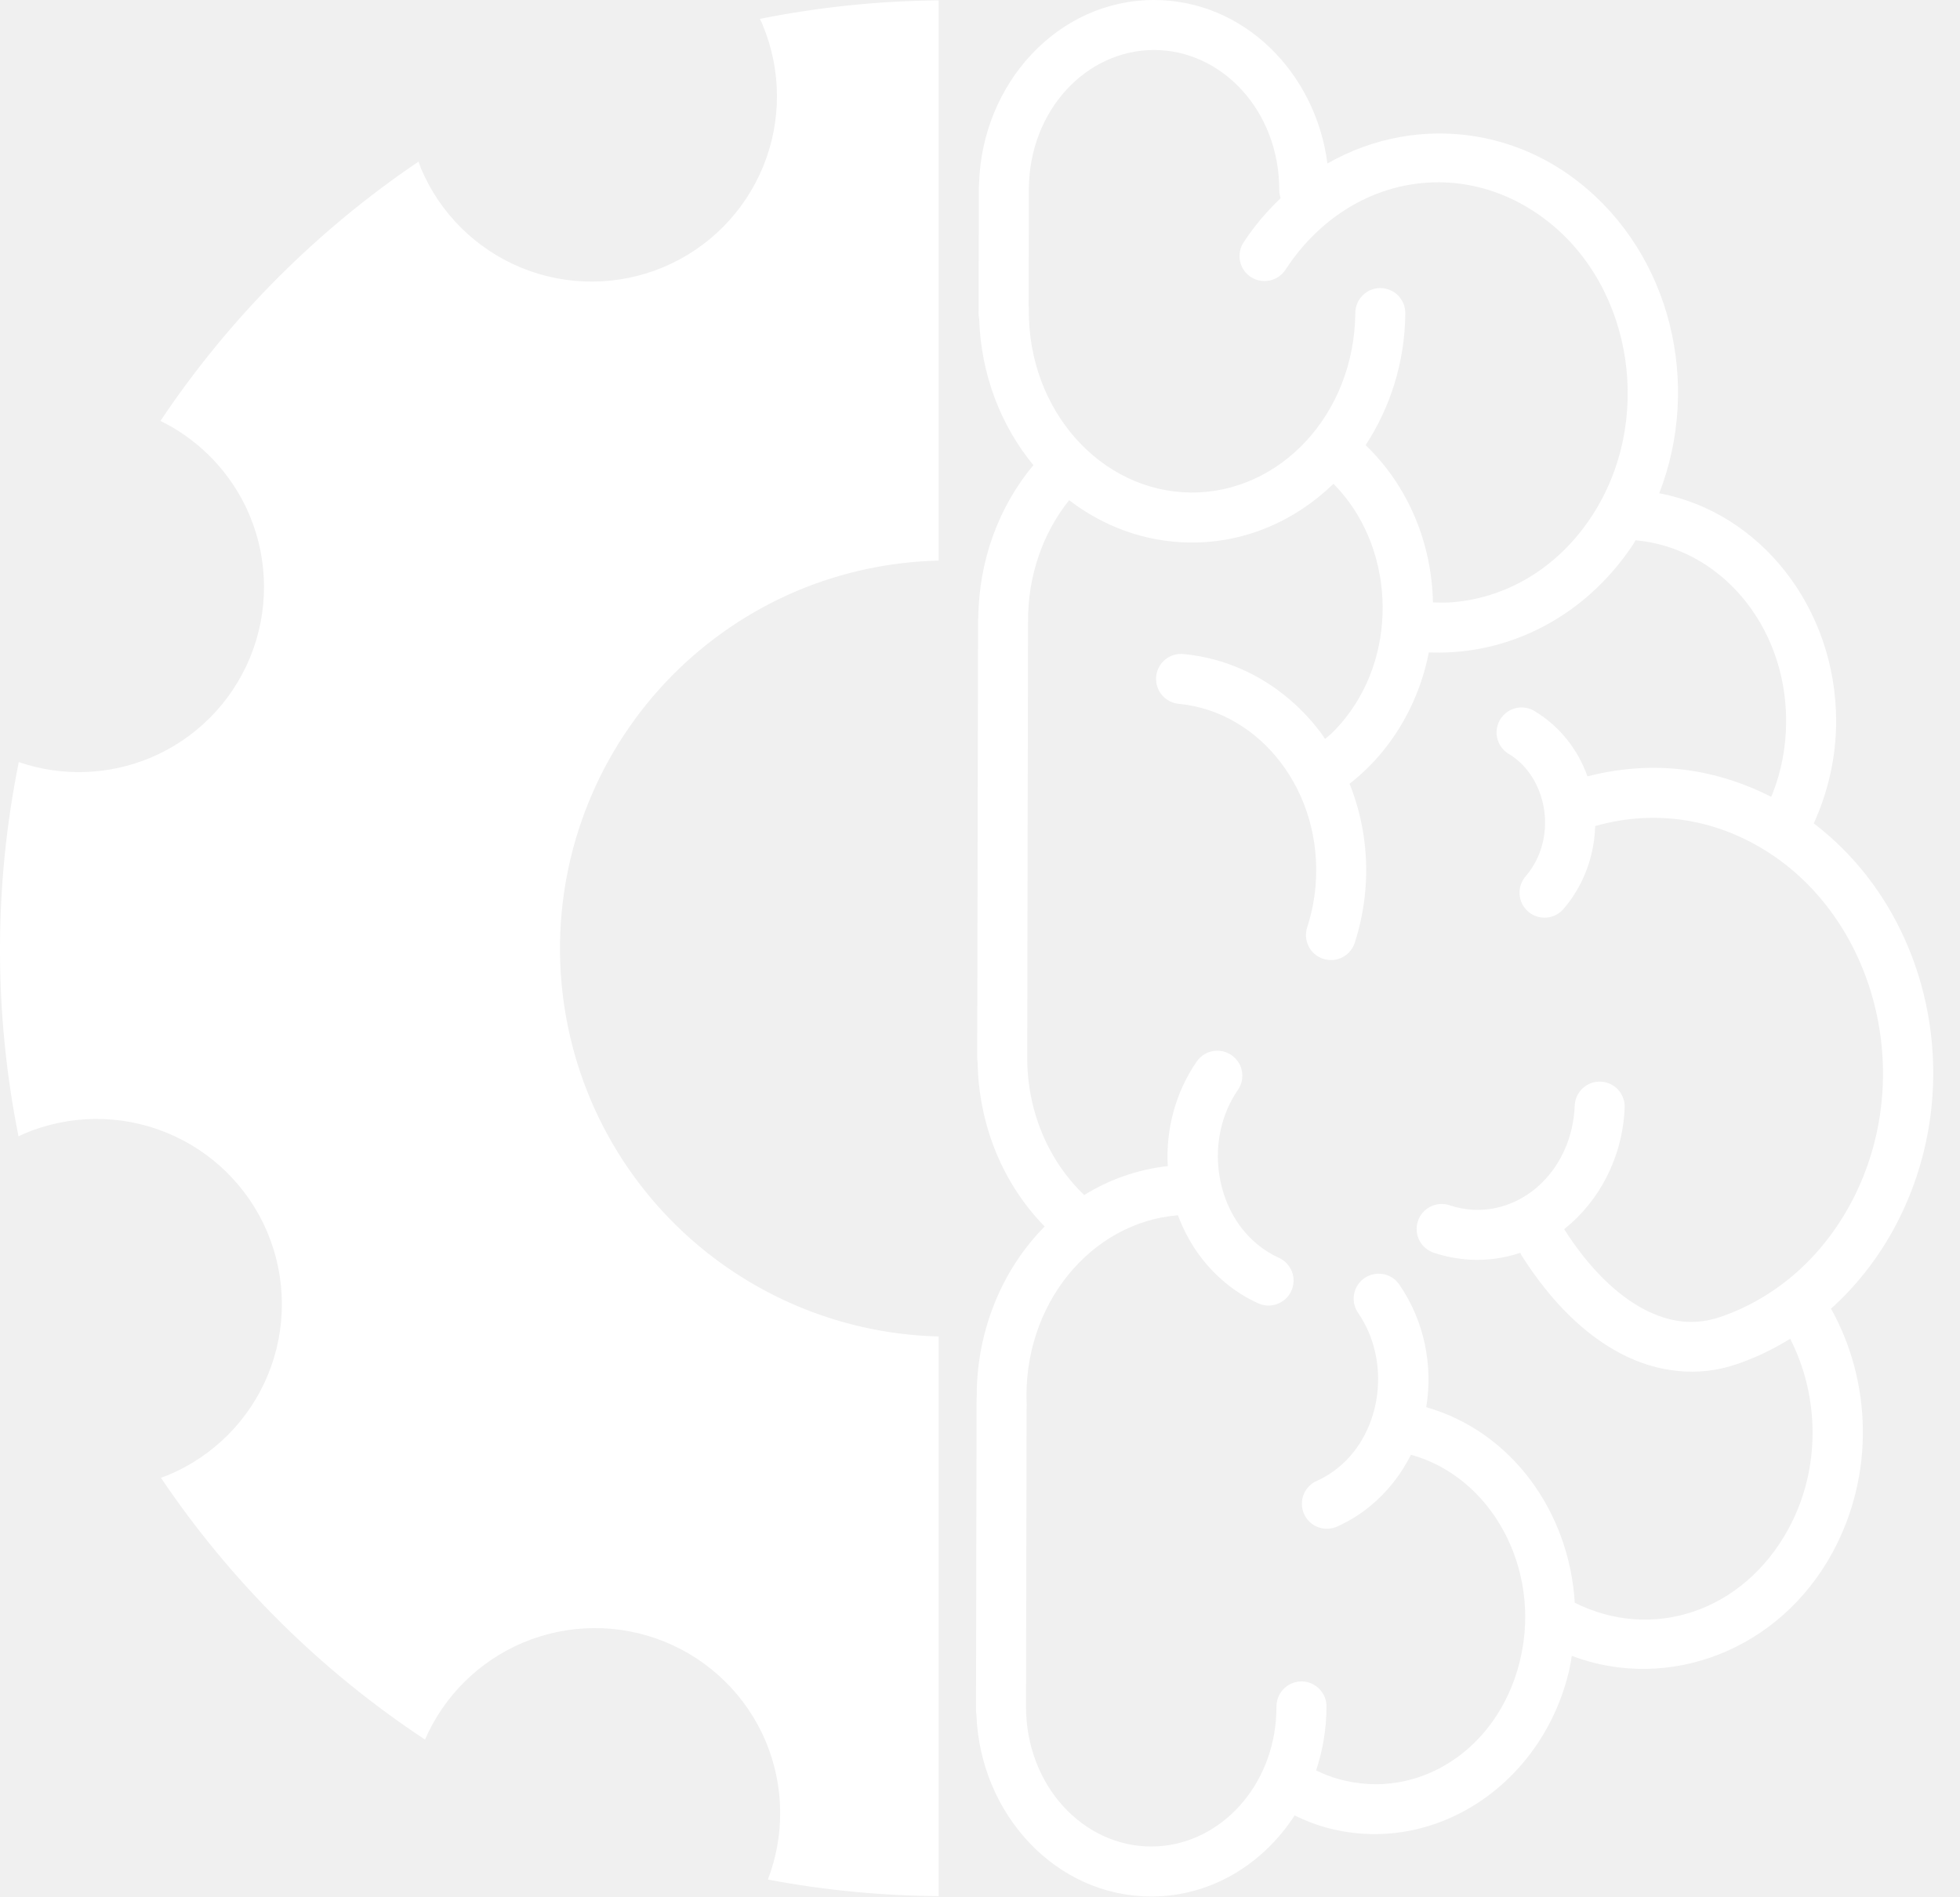
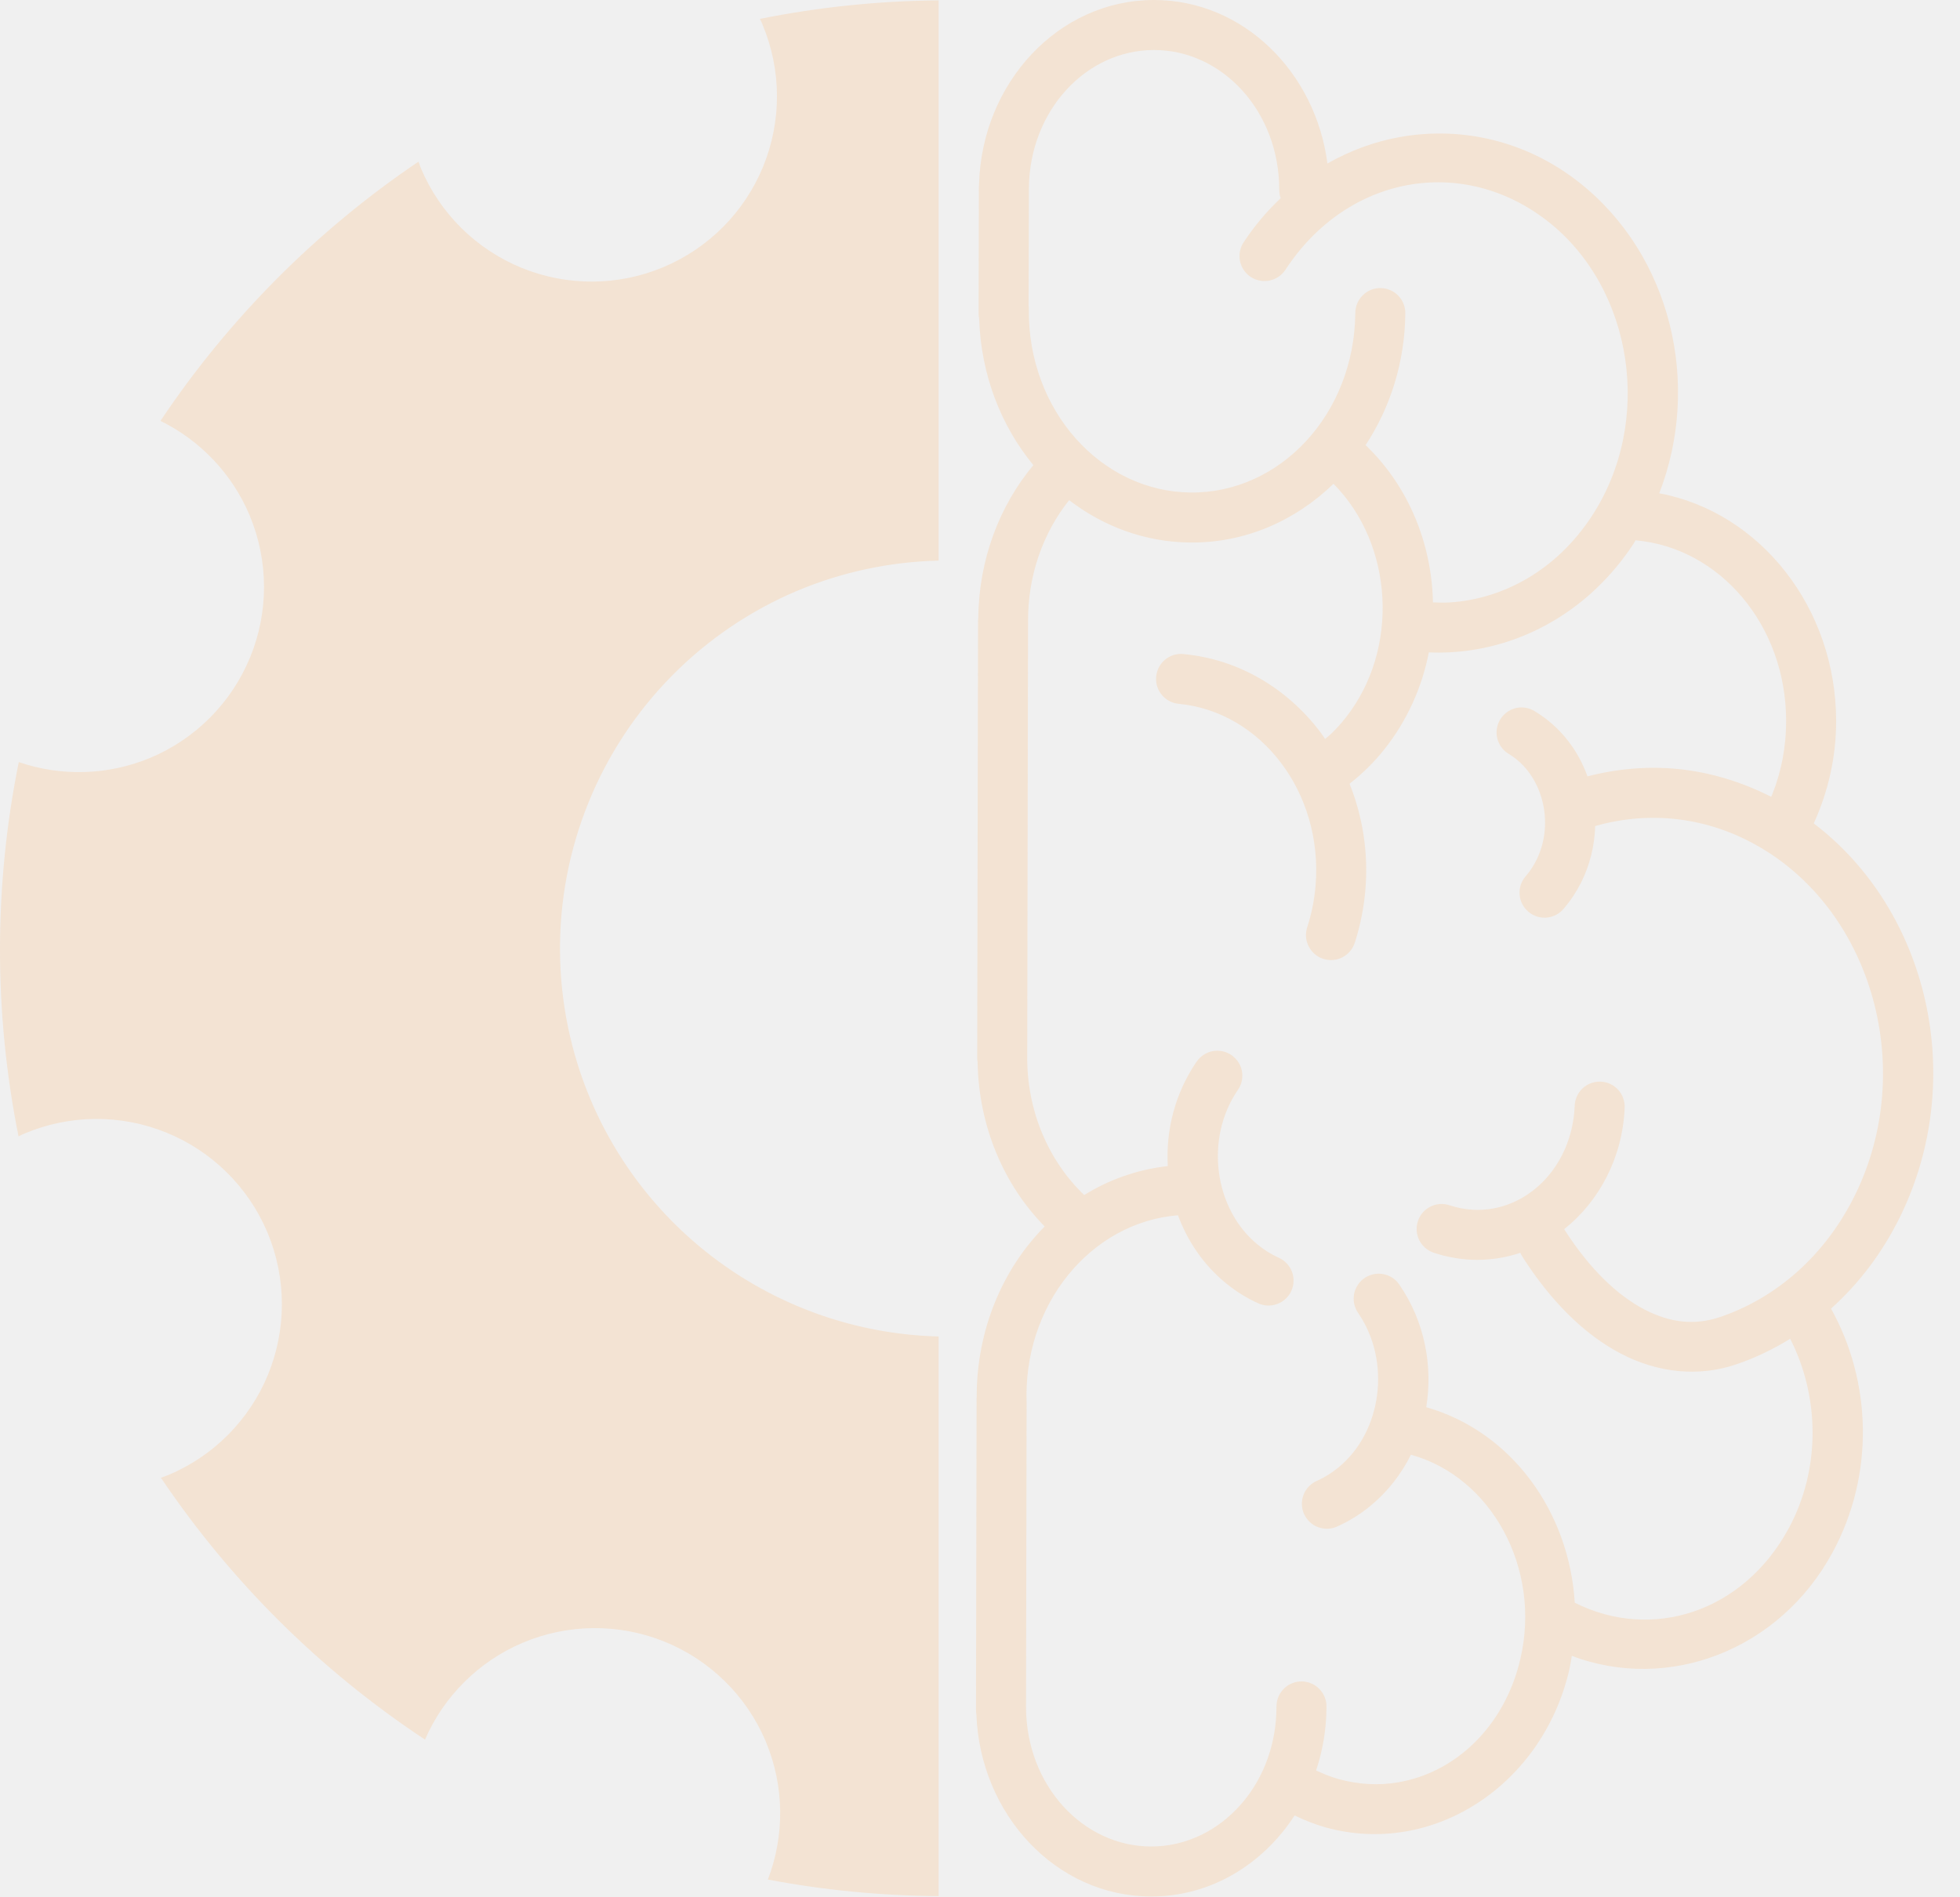
<svg xmlns="http://www.w3.org/2000/svg" width="31" height="30" viewBox="0 0 31 30" fill="none">
-   <path d="M18.252 0C16.735 0 15.531 1.316 15.485 2.909C15.483 2.925 15.482 2.942 15.482 2.959V2.975V2.976C15.482 2.985 15.481 2.993 15.481 3.001C15.481 3.015 15.481 3.028 15.482 3.041L15.478 4.959C15.478 4.988 15.481 5.016 15.487 5.044C15.487 5.045 15.487 5.045 15.487 5.046C15.515 5.927 15.832 6.736 16.344 7.358C15.807 8.002 15.483 8.848 15.473 9.771C15.47 9.79 15.469 9.809 15.469 9.828L15.456 16.675C15.456 16.676 15.456 16.677 15.456 16.678C15.456 16.678 15.456 16.679 15.456 16.68V16.732C15.456 16.755 15.458 16.778 15.462 16.8C15.462 16.801 15.462 16.802 15.462 16.802C15.48 17.82 15.877 18.744 16.523 19.401C15.855 20.076 15.448 21.039 15.448 22.085V22.086C15.447 22.099 15.446 22.111 15.446 22.124L15.437 26.994C15.437 26.996 15.437 26.997 15.437 26.999C15.437 26.999 15.437 27 15.437 27V27.05C15.437 27.074 15.439 27.098 15.443 27.121C15.502 28.7 16.701 30 18.209 30C19.154 30 19.977 29.488 20.476 28.718C20.631 28.793 20.792 28.858 20.962 28.906C22.668 29.38 24.399 28.233 24.82 26.415C24.837 26.341 24.848 26.267 24.86 26.194C26.387 26.77 28.142 26.11 28.984 24.558C29.654 23.323 29.601 21.85 28.96 20.701C29.4 20.306 29.776 19.814 30.058 19.236C31.116 17.064 30.506 14.41 28.687 13.025C28.91 12.535 29.041 11.988 29.041 11.407C29.041 9.618 27.842 8.102 26.243 7.803C26.912 6.081 26.435 4.035 24.976 2.885C24.13 2.219 23.105 1.995 22.141 2.168C21.742 2.239 21.355 2.382 20.995 2.586C20.808 1.143 19.666 0 18.252 0L18.252 0ZM14.846 0.006C13.896 0.014 12.949 0.112 12.018 0.299L12.02 0.3L12.02 0.301C12.032 0.326 12.044 0.351 12.056 0.376L12.063 0.396C12.362 1.113 12.364 1.919 12.069 2.637C11.774 3.355 11.207 3.927 10.49 4.227C9.774 4.527 8.968 4.53 8.25 4.237C7.531 3.943 6.958 3.376 6.657 2.661C6.644 2.626 6.631 2.592 6.619 2.557C5.006 3.647 3.62 5.039 2.538 6.658C3.168 6.967 3.666 7.492 3.942 8.137L3.95 8.157C4.249 8.874 4.251 9.68 3.956 10.398C3.661 11.116 3.093 11.688 2.377 11.988C1.715 12.264 0.975 12.288 0.297 12.055C-0.098 14.009 -0.099 16.021 0.293 17.976C0.323 17.96 0.355 17.946 0.386 17.932C1.101 17.629 1.907 17.623 2.626 17.914C3.346 18.205 3.921 18.77 4.225 19.484L4.233 19.504C4.532 20.221 4.533 21.027 4.239 21.745C3.944 22.463 3.376 23.034 2.66 23.334C2.622 23.349 2.584 23.363 2.545 23.376C3.651 25.018 5.07 26.427 6.722 27.518C7.022 26.828 7.575 26.28 8.268 25.986C8.983 25.684 9.789 25.677 10.509 25.968C11.229 26.26 11.804 26.824 12.108 27.539L12.116 27.559C12.404 28.253 12.414 29.031 12.145 29.732C13.036 29.901 13.94 29.988 14.846 29.994V21.141C13.665 21.112 12.517 20.742 11.54 20.077C10.563 19.412 9.799 18.479 9.339 17.39C8.707 15.89 8.696 14.2 9.309 12.692C9.922 11.184 11.108 9.98 12.608 9.346C13.317 9.048 14.077 8.886 14.846 8.868V0.005L14.846 0.006ZM18.252 0.791C19.33 0.791 20.233 1.757 20.233 3.001C20.233 3.047 20.24 3.092 20.255 3.135C20.041 3.339 19.843 3.568 19.672 3.83C19.642 3.873 19.622 3.922 19.612 3.974C19.602 4.025 19.602 4.078 19.612 4.129C19.623 4.18 19.643 4.229 19.672 4.272C19.702 4.316 19.74 4.353 19.783 4.382C19.827 4.41 19.876 4.43 19.928 4.439C19.979 4.449 20.032 4.448 20.083 4.437C20.134 4.426 20.183 4.405 20.226 4.375C20.269 4.345 20.305 4.307 20.334 4.263C21.312 2.769 23.139 2.445 24.487 3.506C25.834 4.568 26.155 6.671 25.176 8.165C24.62 9.014 23.785 9.476 22.924 9.53C22.838 9.535 22.751 9.532 22.664 9.529C22.645 8.61 22.287 7.703 21.599 7.041C21.987 6.45 22.22 5.732 22.227 4.959C22.228 4.907 22.218 4.855 22.199 4.807C22.18 4.758 22.151 4.714 22.115 4.676C22.079 4.639 22.035 4.609 21.987 4.589C21.939 4.568 21.888 4.557 21.835 4.557C21.783 4.556 21.732 4.566 21.683 4.585C21.635 4.605 21.591 4.634 21.554 4.671C21.517 4.707 21.487 4.751 21.467 4.799C21.447 4.847 21.436 4.899 21.436 4.951C21.421 6.56 20.238 7.807 18.828 7.791C17.418 7.775 16.257 6.5 16.272 4.891C16.272 4.878 16.272 4.865 16.271 4.852C16.27 4.849 16.27 4.846 16.269 4.844L16.273 3.169L16.273 2.975C16.286 1.743 17.182 0.791 18.252 0.791ZM21.091 7.653C22.044 8.614 22.138 10.276 21.279 11.359C21.211 11.445 21.139 11.525 21.064 11.598C21.03 11.631 20.993 11.659 20.958 11.689C20.93 11.65 20.905 11.609 20.876 11.571C20.359 10.896 19.604 10.432 18.725 10.347C18.712 10.345 18.699 10.344 18.686 10.344C18.583 10.342 18.484 10.381 18.409 10.451C18.334 10.521 18.29 10.618 18.285 10.721C18.28 10.823 18.315 10.924 18.383 11.001C18.451 11.078 18.546 11.126 18.648 11.134C19.94 11.26 20.927 12.527 20.808 14.004C20.789 14.235 20.744 14.455 20.677 14.662C20.66 14.712 20.653 14.765 20.656 14.817C20.66 14.87 20.674 14.921 20.697 14.968C20.721 15.015 20.753 15.057 20.793 15.091C20.833 15.126 20.879 15.152 20.93 15.168C20.98 15.184 21.032 15.19 21.085 15.186C21.137 15.181 21.188 15.166 21.235 15.142C21.281 15.117 21.323 15.084 21.356 15.043C21.39 15.002 21.415 14.956 21.43 14.905C21.515 14.64 21.572 14.359 21.596 14.067C21.644 13.479 21.55 12.908 21.345 12.398C21.545 12.241 21.732 12.06 21.898 11.85C22.259 11.395 22.492 10.867 22.599 10.32C23.521 10.36 24.441 10.034 25.165 9.385C25.228 9.328 25.289 9.27 25.348 9.209C25.527 9.027 25.691 8.823 25.838 8.599C25.849 8.582 25.858 8.564 25.868 8.547C27.187 8.661 28.25 9.875 28.25 11.406C28.25 11.82 28.172 12.211 28.031 12.565C28.026 12.578 28.018 12.591 28.013 12.604C27.538 12.363 27.041 12.215 26.541 12.165C26.057 12.117 25.573 12.161 25.108 12.281C24.958 11.861 24.674 11.491 24.273 11.25C24.206 11.208 24.127 11.188 24.047 11.191C23.962 11.195 23.88 11.227 23.815 11.281C23.749 11.335 23.702 11.409 23.682 11.492C23.661 11.575 23.668 11.662 23.702 11.741C23.735 11.819 23.793 11.885 23.866 11.928C24.388 12.241 24.6 13.005 24.3 13.606C24.253 13.7 24.198 13.783 24.136 13.855C24.1 13.895 24.073 13.941 24.055 13.99C24.038 14.04 24.031 14.093 24.034 14.146C24.038 14.199 24.051 14.251 24.075 14.298C24.099 14.345 24.132 14.387 24.172 14.422C24.212 14.456 24.259 14.482 24.309 14.498C24.36 14.514 24.413 14.52 24.466 14.515C24.518 14.51 24.569 14.494 24.616 14.469C24.663 14.444 24.704 14.41 24.737 14.369C24.841 14.247 24.932 14.11 25.008 13.959C25.15 13.675 25.221 13.37 25.23 13.067C26.079 12.825 27.001 12.912 27.841 13.405C29.617 14.445 30.31 16.911 29.347 18.889C28.869 19.869 28.087 20.533 27.21 20.832C26.815 20.967 26.424 20.931 26.003 20.711C25.582 20.491 25.142 20.074 24.745 19.453C24.743 19.45 24.741 19.447 24.739 19.444C25.293 19.005 25.663 18.311 25.696 17.527C25.699 17.474 25.691 17.421 25.673 17.372C25.655 17.322 25.628 17.276 25.592 17.237C25.556 17.198 25.513 17.167 25.465 17.145C25.416 17.123 25.364 17.111 25.312 17.11C25.207 17.107 25.105 17.146 25.029 17.218C24.953 17.29 24.909 17.39 24.906 17.494C24.865 18.469 24.134 19.178 23.302 19.137C23.171 19.13 23.047 19.106 22.928 19.066C22.878 19.049 22.826 19.043 22.774 19.046C22.723 19.05 22.672 19.063 22.625 19.087C22.579 19.11 22.537 19.142 22.503 19.181C22.469 19.22 22.443 19.265 22.427 19.315C22.41 19.364 22.403 19.416 22.407 19.468C22.41 19.52 22.424 19.57 22.447 19.617C22.47 19.663 22.502 19.705 22.541 19.739C22.581 19.773 22.626 19.799 22.675 19.816C22.861 19.878 23.058 19.916 23.262 19.927C23.536 19.94 23.799 19.9 24.046 19.818C24.055 19.84 24.066 19.86 24.079 19.88C24.531 20.587 25.056 21.109 25.637 21.413C26.217 21.716 26.864 21.787 27.465 21.581C27.76 21.481 28.044 21.344 28.314 21.178C28.775 22.078 28.806 23.227 28.289 24.18C27.571 25.503 26.127 25.966 24.907 25.353C24.821 23.926 23.918 22.649 22.558 22.26C22.665 21.604 22.532 20.904 22.135 20.325C22.099 20.269 22.049 20.224 21.99 20.193C21.931 20.162 21.865 20.147 21.799 20.148C21.743 20.149 21.688 20.162 21.637 20.186C21.586 20.209 21.541 20.244 21.504 20.287C21.468 20.33 21.441 20.38 21.425 20.434C21.41 20.488 21.406 20.544 21.414 20.6C21.416 20.613 21.418 20.626 21.422 20.639C21.433 20.686 21.454 20.731 21.482 20.771C22.006 21.536 21.858 22.647 21.172 23.211C21.065 23.299 20.953 23.369 20.838 23.421C20.788 23.441 20.743 23.471 20.706 23.509C20.668 23.546 20.639 23.591 20.619 23.641C20.599 23.69 20.59 23.743 20.591 23.797C20.592 23.85 20.604 23.902 20.626 23.951C20.648 23.999 20.68 24.043 20.719 24.079C20.758 24.115 20.804 24.143 20.854 24.16C20.905 24.178 20.958 24.186 21.011 24.182C21.064 24.179 21.116 24.165 21.164 24.141C21.343 24.059 21.516 23.953 21.675 23.821C21.95 23.595 22.163 23.317 22.316 23.012C22.318 23.013 22.321 23.014 22.323 23.014C23.583 23.365 24.38 24.801 24.048 26.236C23.8 27.312 23.016 28.044 22.108 28.195C22.032 28.207 21.956 28.216 21.879 28.221C21.724 28.229 21.567 28.221 21.41 28.195C21.331 28.182 21.253 28.165 21.174 28.143C21.049 28.109 20.931 28.06 20.816 28.006C20.921 27.689 20.98 27.351 20.98 26.998C20.982 26.895 20.942 26.795 20.871 26.721C20.8 26.646 20.702 26.602 20.599 26.598C20.495 26.595 20.395 26.631 20.319 26.701C20.242 26.771 20.196 26.867 20.19 26.971C20.189 26.98 20.189 26.989 20.189 26.998C20.189 28.165 19.395 29.087 18.408 29.198C18.342 29.205 18.276 29.209 18.208 29.209C17.131 29.209 16.229 28.244 16.228 27C16.228 27 16.228 26.999 16.228 26.998L16.237 22.269C16.238 22.253 16.238 22.237 16.238 22.221C16.169 20.639 17.254 19.334 18.631 19.224C18.782 19.632 19.033 20.005 19.384 20.294C19.544 20.426 19.716 20.533 19.895 20.614C19.943 20.637 19.994 20.65 20.046 20.652C20.099 20.654 20.151 20.646 20.2 20.628C20.25 20.61 20.295 20.582 20.333 20.546C20.372 20.511 20.403 20.468 20.424 20.42C20.446 20.372 20.458 20.32 20.459 20.268C20.461 20.216 20.452 20.163 20.433 20.114C20.414 20.066 20.386 20.021 20.349 19.983C20.313 19.945 20.27 19.915 20.221 19.894C20.106 19.842 19.994 19.772 19.887 19.684C19.201 19.12 19.053 18.009 19.577 17.244C19.619 17.185 19.644 17.114 19.648 17.042C19.653 16.969 19.638 16.896 19.604 16.831C19.569 16.767 19.518 16.713 19.455 16.676C19.392 16.639 19.32 16.62 19.247 16.621C19.183 16.622 19.12 16.638 19.064 16.669C19.008 16.7 18.96 16.744 18.924 16.797C18.585 17.293 18.438 17.877 18.47 18.446C17.989 18.5 17.543 18.659 17.148 18.904C16.593 18.373 16.235 17.58 16.247 16.688L16.253 13.304L16.26 9.875C16.26 9.865 16.261 9.854 16.26 9.844C16.253 9.099 16.502 8.422 16.91 7.912C17.448 8.325 18.104 8.574 18.818 8.582C19.695 8.592 20.489 8.236 21.091 7.653L21.091 7.653Z" fill="#fff" />
+   <path d="M18.252 0C16.735 0 15.531 1.316 15.485 2.909C15.483 2.925 15.482 2.942 15.482 2.959V2.975V2.976C15.482 2.985 15.481 2.993 15.481 3.001C15.481 3.015 15.481 3.028 15.482 3.041L15.478 4.959C15.478 4.988 15.481 5.016 15.487 5.044C15.487 5.045 15.487 5.045 15.487 5.046C15.515 5.927 15.832 6.736 16.344 7.358C15.807 8.002 15.483 8.848 15.473 9.771C15.47 9.79 15.469 9.809 15.469 9.828L15.456 16.675C15.456 16.676 15.456 16.677 15.456 16.678C15.456 16.678 15.456 16.679 15.456 16.68V16.732C15.456 16.755 15.458 16.778 15.462 16.8C15.462 16.801 15.462 16.802 15.462 16.802C15.48 17.82 15.877 18.744 16.523 19.401C15.855 20.076 15.448 21.039 15.448 22.085V22.086C15.447 22.099 15.446 22.111 15.446 22.124L15.437 26.994C15.437 26.996 15.437 26.997 15.437 26.999C15.437 26.999 15.437 27 15.437 27V27.05C15.437 27.074 15.439 27.098 15.443 27.121C15.502 28.7 16.701 30 18.209 30C19.154 30 19.977 29.488 20.476 28.718C20.631 28.793 20.792 28.858 20.962 28.906C22.668 29.38 24.399 28.233 24.82 26.415C24.837 26.341 24.848 26.267 24.86 26.194C26.387 26.77 28.142 26.11 28.984 24.558C29.654 23.323 29.601 21.85 28.96 20.701C29.4 20.306 29.776 19.814 30.058 19.236C31.116 17.064 30.506 14.41 28.687 13.025C28.91 12.535 29.041 11.988 29.041 11.407C29.041 9.618 27.842 8.102 26.243 7.803C26.912 6.081 26.435 4.035 24.976 2.885C24.13 2.219 23.105 1.995 22.141 2.168C21.742 2.239 21.355 2.382 20.995 2.586C20.808 1.143 19.666 0 18.252 0L18.252 0ZM14.846 0.006C13.896 0.014 12.949 0.112 12.018 0.299L12.02 0.3L12.02 0.301C12.032 0.326 12.044 0.351 12.056 0.376L12.063 0.396C12.362 1.113 12.364 1.919 12.069 2.637C11.774 3.355 11.207 3.927 10.49 4.227C9.774 4.527 8.968 4.53 8.25 4.237C7.531 3.943 6.958 3.376 6.657 2.661C6.644 2.626 6.631 2.592 6.619 2.557C5.006 3.647 3.62 5.039 2.538 6.658C3.168 6.967 3.666 7.492 3.942 8.137L3.95 8.157C4.249 8.874 4.251 9.68 3.956 10.398C3.661 11.116 3.093 11.688 2.377 11.988C1.715 12.264 0.975 12.288 0.297 12.055C-0.098 14.009 -0.099 16.021 0.293 17.976C0.323 17.96 0.355 17.946 0.386 17.932C1.101 17.629 1.907 17.623 2.626 17.914C3.346 18.205 3.921 18.77 4.225 19.484L4.233 19.504C4.532 20.221 4.533 21.027 4.239 21.745C3.944 22.463 3.376 23.034 2.66 23.334C2.622 23.349 2.584 23.363 2.545 23.376C3.651 25.018 5.07 26.427 6.722 27.518C7.022 26.828 7.575 26.28 8.268 25.986C8.983 25.684 9.789 25.677 10.509 25.968C11.229 26.26 11.804 26.824 12.108 27.539L12.116 27.559C12.404 28.253 12.414 29.031 12.145 29.732C13.036 29.901 13.94 29.988 14.846 29.994V21.141C13.665 21.112 12.517 20.742 11.54 20.077C10.563 19.412 9.799 18.479 9.339 17.39C8.707 15.89 8.696 14.2 9.309 12.692C9.922 11.184 11.108 9.98 12.608 9.346C13.317 9.048 14.077 8.886 14.846 8.868V0.005L14.846 0.006ZM18.252 0.791C19.33 0.791 20.233 1.757 20.233 3.001C20.233 3.047 20.24 3.092 20.255 3.135C20.041 3.339 19.843 3.568 19.672 3.83C19.642 3.873 19.622 3.922 19.612 3.974C19.602 4.025 19.602 4.078 19.612 4.129C19.623 4.18 19.643 4.229 19.672 4.272C19.702 4.316 19.74 4.353 19.783 4.382C19.827 4.41 19.876 4.43 19.928 4.439C19.979 4.449 20.032 4.448 20.083 4.437C20.134 4.426 20.183 4.405 20.226 4.375C20.269 4.345 20.305 4.307 20.334 4.263C21.312 2.769 23.139 2.445 24.487 3.506C25.834 4.568 26.155 6.671 25.176 8.165C24.62 9.014 23.785 9.476 22.924 9.53C22.838 9.535 22.751 9.532 22.664 9.529C22.645 8.61 22.287 7.703 21.599 7.041C21.987 6.45 22.22 5.732 22.227 4.959C22.228 4.907 22.218 4.855 22.199 4.807C22.18 4.758 22.151 4.714 22.115 4.676C22.079 4.639 22.035 4.609 21.987 4.589C21.939 4.568 21.888 4.557 21.835 4.557C21.783 4.556 21.732 4.566 21.683 4.585C21.635 4.605 21.591 4.634 21.554 4.671C21.517 4.707 21.487 4.751 21.467 4.799C21.447 4.847 21.436 4.899 21.436 4.951C21.421 6.56 20.238 7.807 18.828 7.791C17.418 7.775 16.257 6.5 16.272 4.891C16.272 4.878 16.272 4.865 16.271 4.852C16.27 4.849 16.27 4.846 16.269 4.844L16.273 3.169L16.273 2.975C16.286 1.743 17.182 0.791 18.252 0.791ZM21.091 7.653C22.044 8.614 22.138 10.276 21.279 11.359C21.211 11.445 21.139 11.525 21.064 11.598C21.03 11.631 20.993 11.659 20.958 11.689C20.93 11.65 20.905 11.609 20.876 11.571C20.359 10.896 19.604 10.432 18.725 10.347C18.712 10.345 18.699 10.344 18.686 10.344C18.583 10.342 18.484 10.381 18.409 10.451C18.334 10.521 18.29 10.618 18.285 10.721C18.28 10.823 18.315 10.924 18.383 11.001C18.451 11.078 18.546 11.126 18.648 11.134C19.94 11.26 20.927 12.527 20.808 14.004C20.789 14.235 20.744 14.455 20.677 14.662C20.66 14.712 20.653 14.765 20.656 14.817C20.66 14.87 20.674 14.921 20.697 14.968C20.721 15.015 20.753 15.057 20.793 15.091C20.833 15.126 20.879 15.152 20.93 15.168C20.98 15.184 21.032 15.19 21.085 15.186C21.137 15.181 21.188 15.166 21.235 15.142C21.281 15.117 21.323 15.084 21.356 15.043C21.39 15.002 21.415 14.956 21.43 14.905C21.515 14.64 21.572 14.359 21.596 14.067C21.644 13.479 21.55 12.908 21.345 12.398C21.545 12.241 21.732 12.06 21.898 11.85C22.259 11.395 22.492 10.867 22.599 10.32C23.521 10.36 24.441 10.034 25.165 9.385C25.228 9.328 25.289 9.27 25.348 9.209C25.527 9.027 25.691 8.823 25.838 8.599C25.849 8.582 25.858 8.564 25.868 8.547C27.187 8.661 28.25 9.875 28.25 11.406C28.25 11.82 28.172 12.211 28.031 12.565C28.026 12.578 28.018 12.591 28.013 12.604C27.538 12.363 27.041 12.215 26.541 12.165C26.057 12.117 25.573 12.161 25.108 12.281C24.958 11.861 24.674 11.491 24.273 11.25C24.206 11.208 24.127 11.188 24.047 11.191C23.962 11.195 23.88 11.227 23.815 11.281C23.749 11.335 23.702 11.409 23.682 11.492C23.661 11.575 23.668 11.662 23.702 11.741C23.735 11.819 23.793 11.885 23.866 11.928C24.388 12.241 24.6 13.005 24.3 13.606C24.253 13.7 24.198 13.783 24.136 13.855C24.1 13.895 24.073 13.941 24.055 13.99C24.038 14.04 24.031 14.093 24.034 14.146C24.038 14.199 24.051 14.251 24.075 14.298C24.099 14.345 24.132 14.387 24.172 14.422C24.212 14.456 24.259 14.482 24.309 14.498C24.36 14.514 24.413 14.52 24.466 14.515C24.518 14.51 24.569 14.494 24.616 14.469C24.663 14.444 24.704 14.41 24.737 14.369C24.841 14.247 24.932 14.11 25.008 13.959C25.15 13.675 25.221 13.37 25.23 13.067C26.079 12.825 27.001 12.912 27.841 13.405C29.617 14.445 30.31 16.911 29.347 18.889C28.869 19.869 28.087 20.533 27.21 20.832C26.815 20.967 26.424 20.931 26.003 20.711C25.582 20.491 25.142 20.074 24.745 19.453C24.743 19.45 24.741 19.447 24.739 19.444C25.293 19.005 25.663 18.311 25.696 17.527C25.699 17.474 25.691 17.421 25.673 17.372C25.655 17.322 25.628 17.276 25.592 17.237C25.556 17.198 25.513 17.167 25.465 17.145C25.416 17.123 25.364 17.111 25.312 17.11C25.207 17.107 25.105 17.146 25.029 17.218C24.953 17.29 24.909 17.39 24.906 17.494C24.865 18.469 24.134 19.178 23.302 19.137C23.171 19.13 23.047 19.106 22.928 19.066C22.878 19.049 22.826 19.043 22.774 19.046C22.723 19.05 22.672 19.063 22.625 19.087C22.579 19.11 22.537 19.142 22.503 19.181C22.469 19.22 22.443 19.265 22.427 19.315C22.41 19.364 22.403 19.416 22.407 19.468C22.41 19.52 22.424 19.57 22.447 19.617C22.47 19.663 22.502 19.705 22.541 19.739C22.581 19.773 22.626 19.799 22.675 19.816C22.861 19.878 23.058 19.916 23.262 19.927C23.536 19.94 23.799 19.9 24.046 19.818C24.055 19.84 24.066 19.86 24.079 19.88C24.531 20.587 25.056 21.109 25.637 21.413C26.217 21.716 26.864 21.787 27.465 21.581C27.76 21.481 28.044 21.344 28.314 21.178C28.775 22.078 28.806 23.227 28.289 24.18C27.571 25.503 26.127 25.966 24.907 25.353C24.821 23.926 23.918 22.649 22.558 22.26C22.665 21.604 22.532 20.904 22.135 20.325C22.099 20.269 22.049 20.224 21.99 20.193C21.931 20.162 21.865 20.147 21.799 20.148C21.743 20.149 21.688 20.162 21.637 20.186C21.586 20.209 21.541 20.244 21.504 20.287C21.468 20.33 21.441 20.38 21.425 20.434C21.41 20.488 21.406 20.544 21.414 20.6C21.416 20.613 21.418 20.626 21.422 20.639C21.433 20.686 21.454 20.731 21.482 20.771C22.006 21.536 21.858 22.647 21.172 23.211C21.065 23.299 20.953 23.369 20.838 23.421C20.788 23.441 20.743 23.471 20.706 23.509C20.668 23.546 20.639 23.591 20.619 23.641C20.599 23.69 20.59 23.743 20.591 23.797C20.592 23.85 20.604 23.902 20.626 23.951C20.648 23.999 20.68 24.043 20.719 24.079C20.758 24.115 20.804 24.143 20.854 24.16C20.905 24.178 20.958 24.186 21.011 24.182C21.064 24.179 21.116 24.165 21.164 24.141C21.343 24.059 21.516 23.953 21.675 23.821C21.95 23.595 22.163 23.317 22.316 23.012C22.318 23.013 22.321 23.014 22.323 23.014C23.583 23.365 24.38 24.801 24.048 26.236C23.8 27.312 23.016 28.044 22.108 28.195C22.032 28.207 21.956 28.216 21.879 28.221C21.724 28.229 21.567 28.221 21.41 28.195C21.331 28.182 21.253 28.165 21.174 28.143C21.049 28.109 20.931 28.06 20.816 28.006C20.921 27.689 20.98 27.351 20.98 26.998C20.982 26.895 20.942 26.795 20.871 26.721C20.8 26.646 20.702 26.602 20.599 26.598C20.495 26.595 20.395 26.631 20.319 26.701C20.242 26.771 20.196 26.867 20.19 26.971C20.189 26.98 20.189 26.989 20.189 26.998C20.189 28.165 19.395 29.087 18.408 29.198C18.342 29.205 18.276 29.209 18.208 29.209C17.131 29.209 16.229 28.244 16.228 27C16.228 27 16.228 26.999 16.228 26.998L16.237 22.269C16.238 22.253 16.238 22.237 16.238 22.221C16.169 20.639 17.254 19.334 18.631 19.224C18.782 19.632 19.033 20.005 19.384 20.294C19.544 20.426 19.716 20.533 19.895 20.614C19.943 20.637 19.994 20.65 20.046 20.652C20.099 20.654 20.151 20.646 20.2 20.628C20.25 20.61 20.295 20.582 20.333 20.546C20.372 20.511 20.403 20.468 20.424 20.42C20.446 20.372 20.458 20.32 20.459 20.268C20.461 20.216 20.452 20.163 20.433 20.114C20.414 20.066 20.386 20.021 20.349 19.983C20.313 19.945 20.27 19.915 20.221 19.894C20.106 19.842 19.994 19.772 19.887 19.684C19.201 19.12 19.053 18.009 19.577 17.244C19.619 17.185 19.644 17.114 19.648 17.042C19.653 16.969 19.638 16.896 19.604 16.831C19.569 16.767 19.518 16.713 19.455 16.676C19.392 16.639 19.32 16.62 19.247 16.621C19.183 16.622 19.12 16.638 19.064 16.669C19.008 16.7 18.96 16.744 18.924 16.797C18.585 17.293 18.438 17.877 18.47 18.446C17.989 18.5 17.543 18.659 17.148 18.904C16.593 18.373 16.235 17.58 16.247 16.688L16.253 13.304L16.26 9.875C16.26 9.865 16.261 9.854 16.26 9.844C16.253 9.099 16.502 8.422 16.91 7.912C17.448 8.325 18.104 8.574 18.818 8.582C19.695 8.592 20.489 8.236 21.091 7.653L21.091 7.653Z" fill="#f3e3d3" />
  <defs>
    <linearGradient id="paint0_linear_1479_19871" x1="0" y1="0" x2="30.577" y2="0" gradientUnits="userSpaceOnUse">
-       <stop stop-color="#fff" />
-       <stop offset="1" stop-color="#fff" />
+       <stop stop-color="#f3e3d3" />
+       <stop offset="1" stop-color="#f3e3d3" />
    </linearGradient>
  </defs>
</svg>
